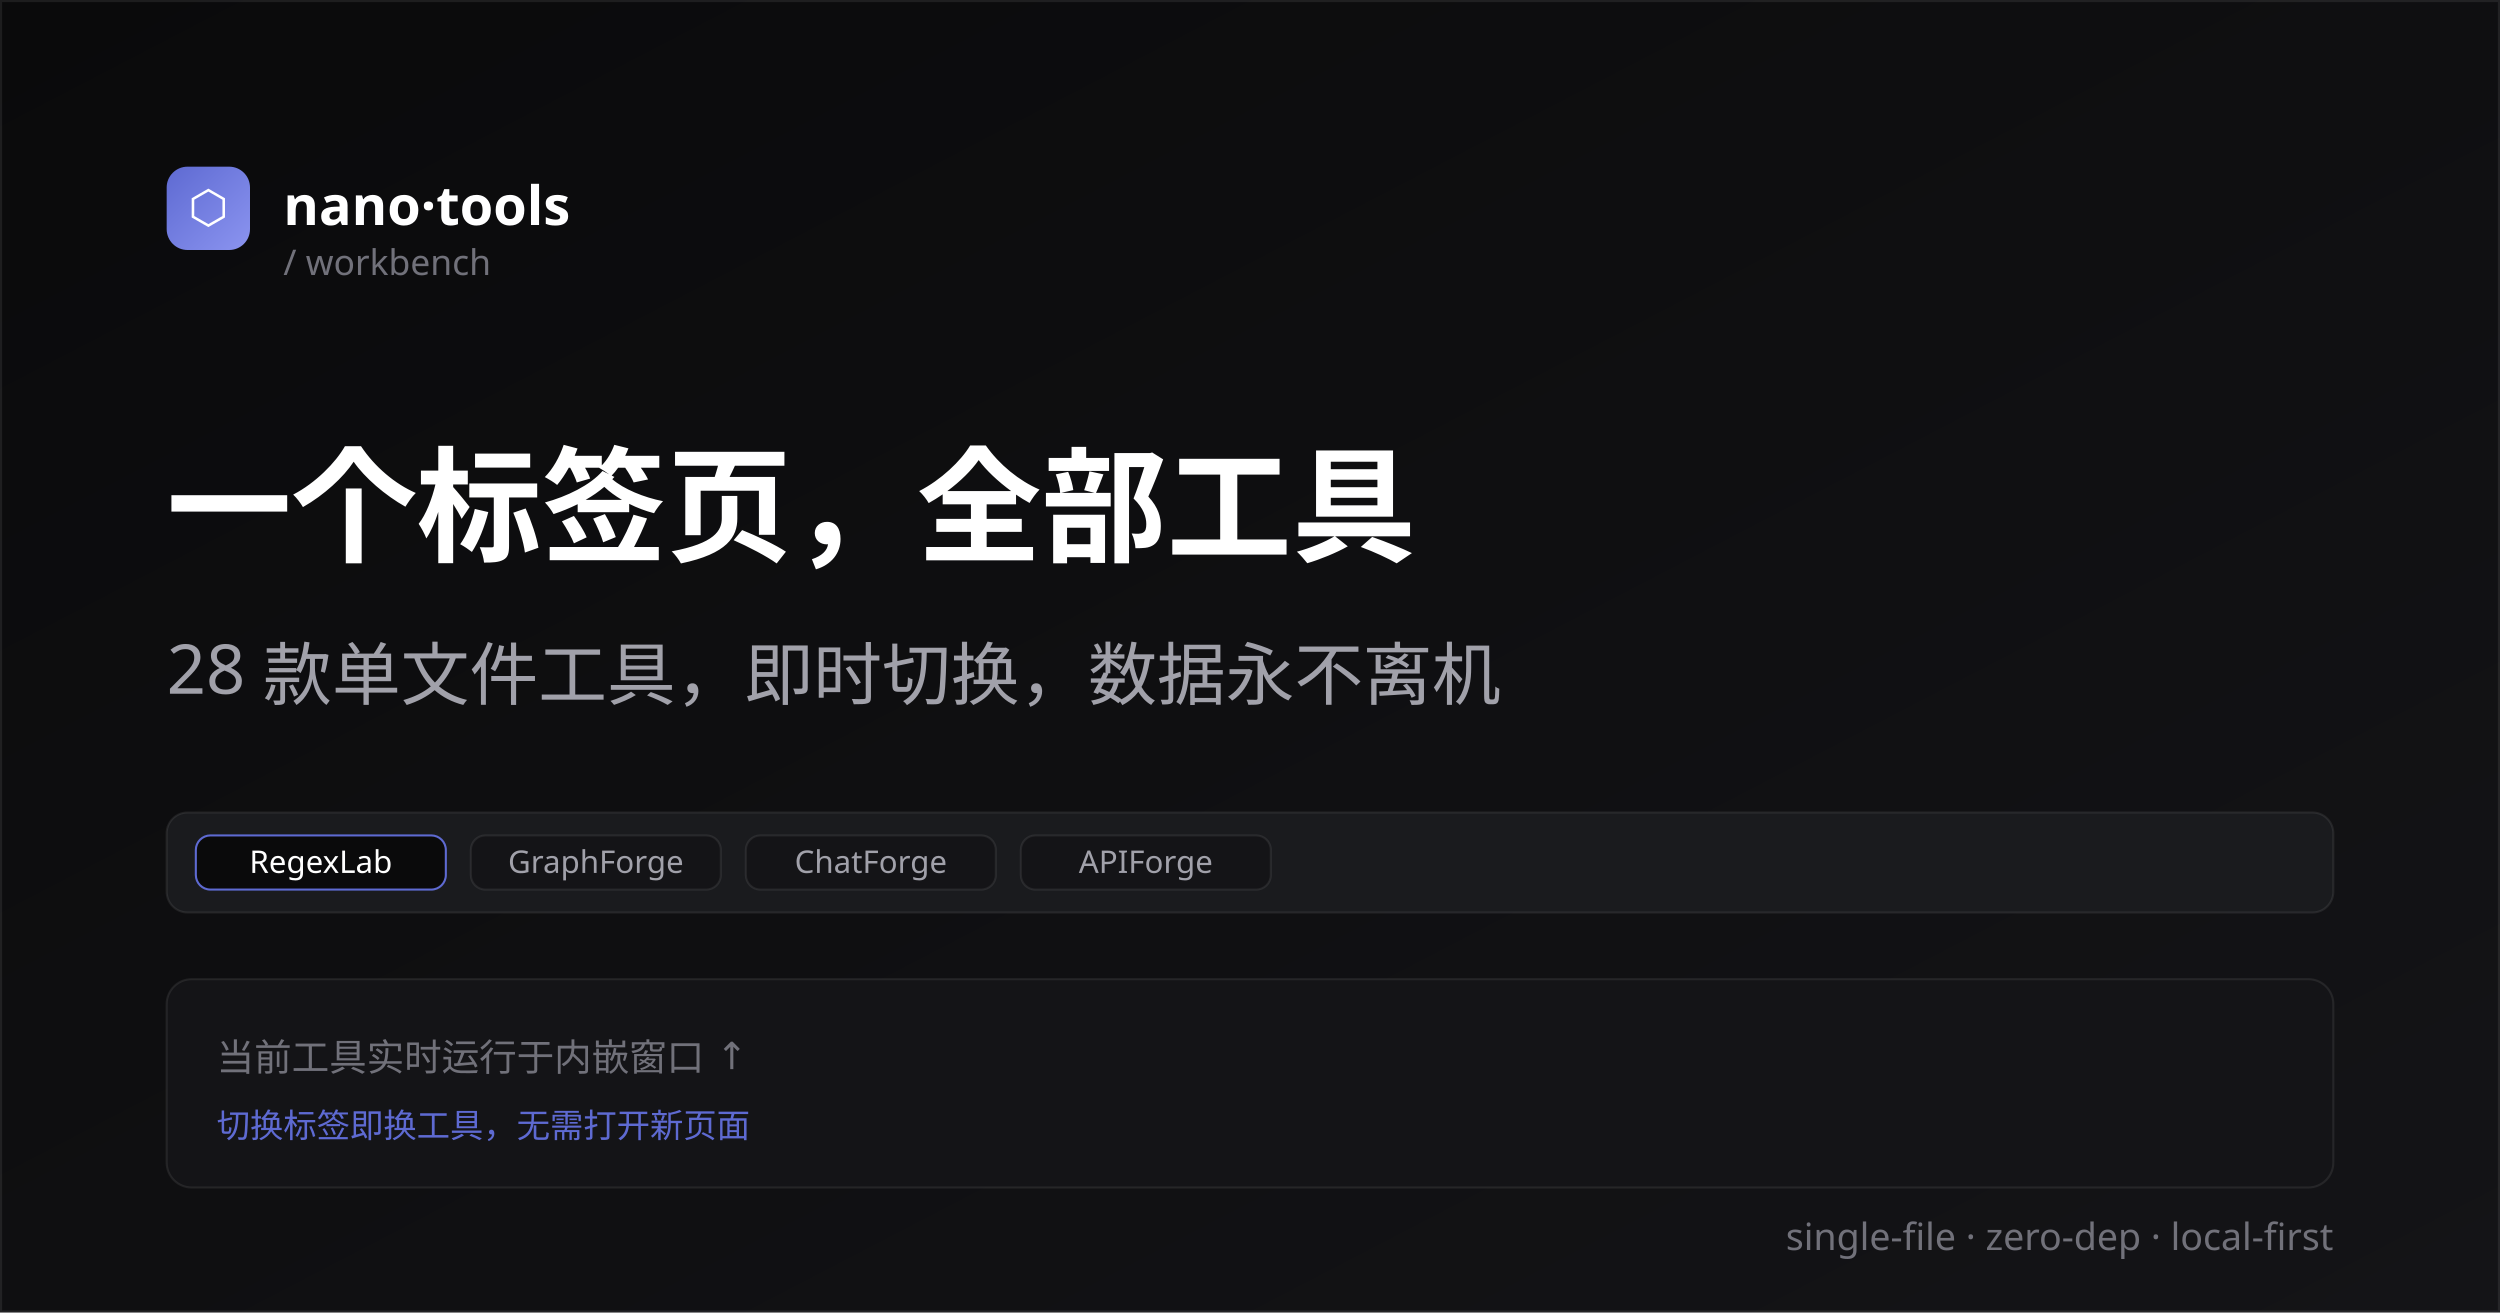
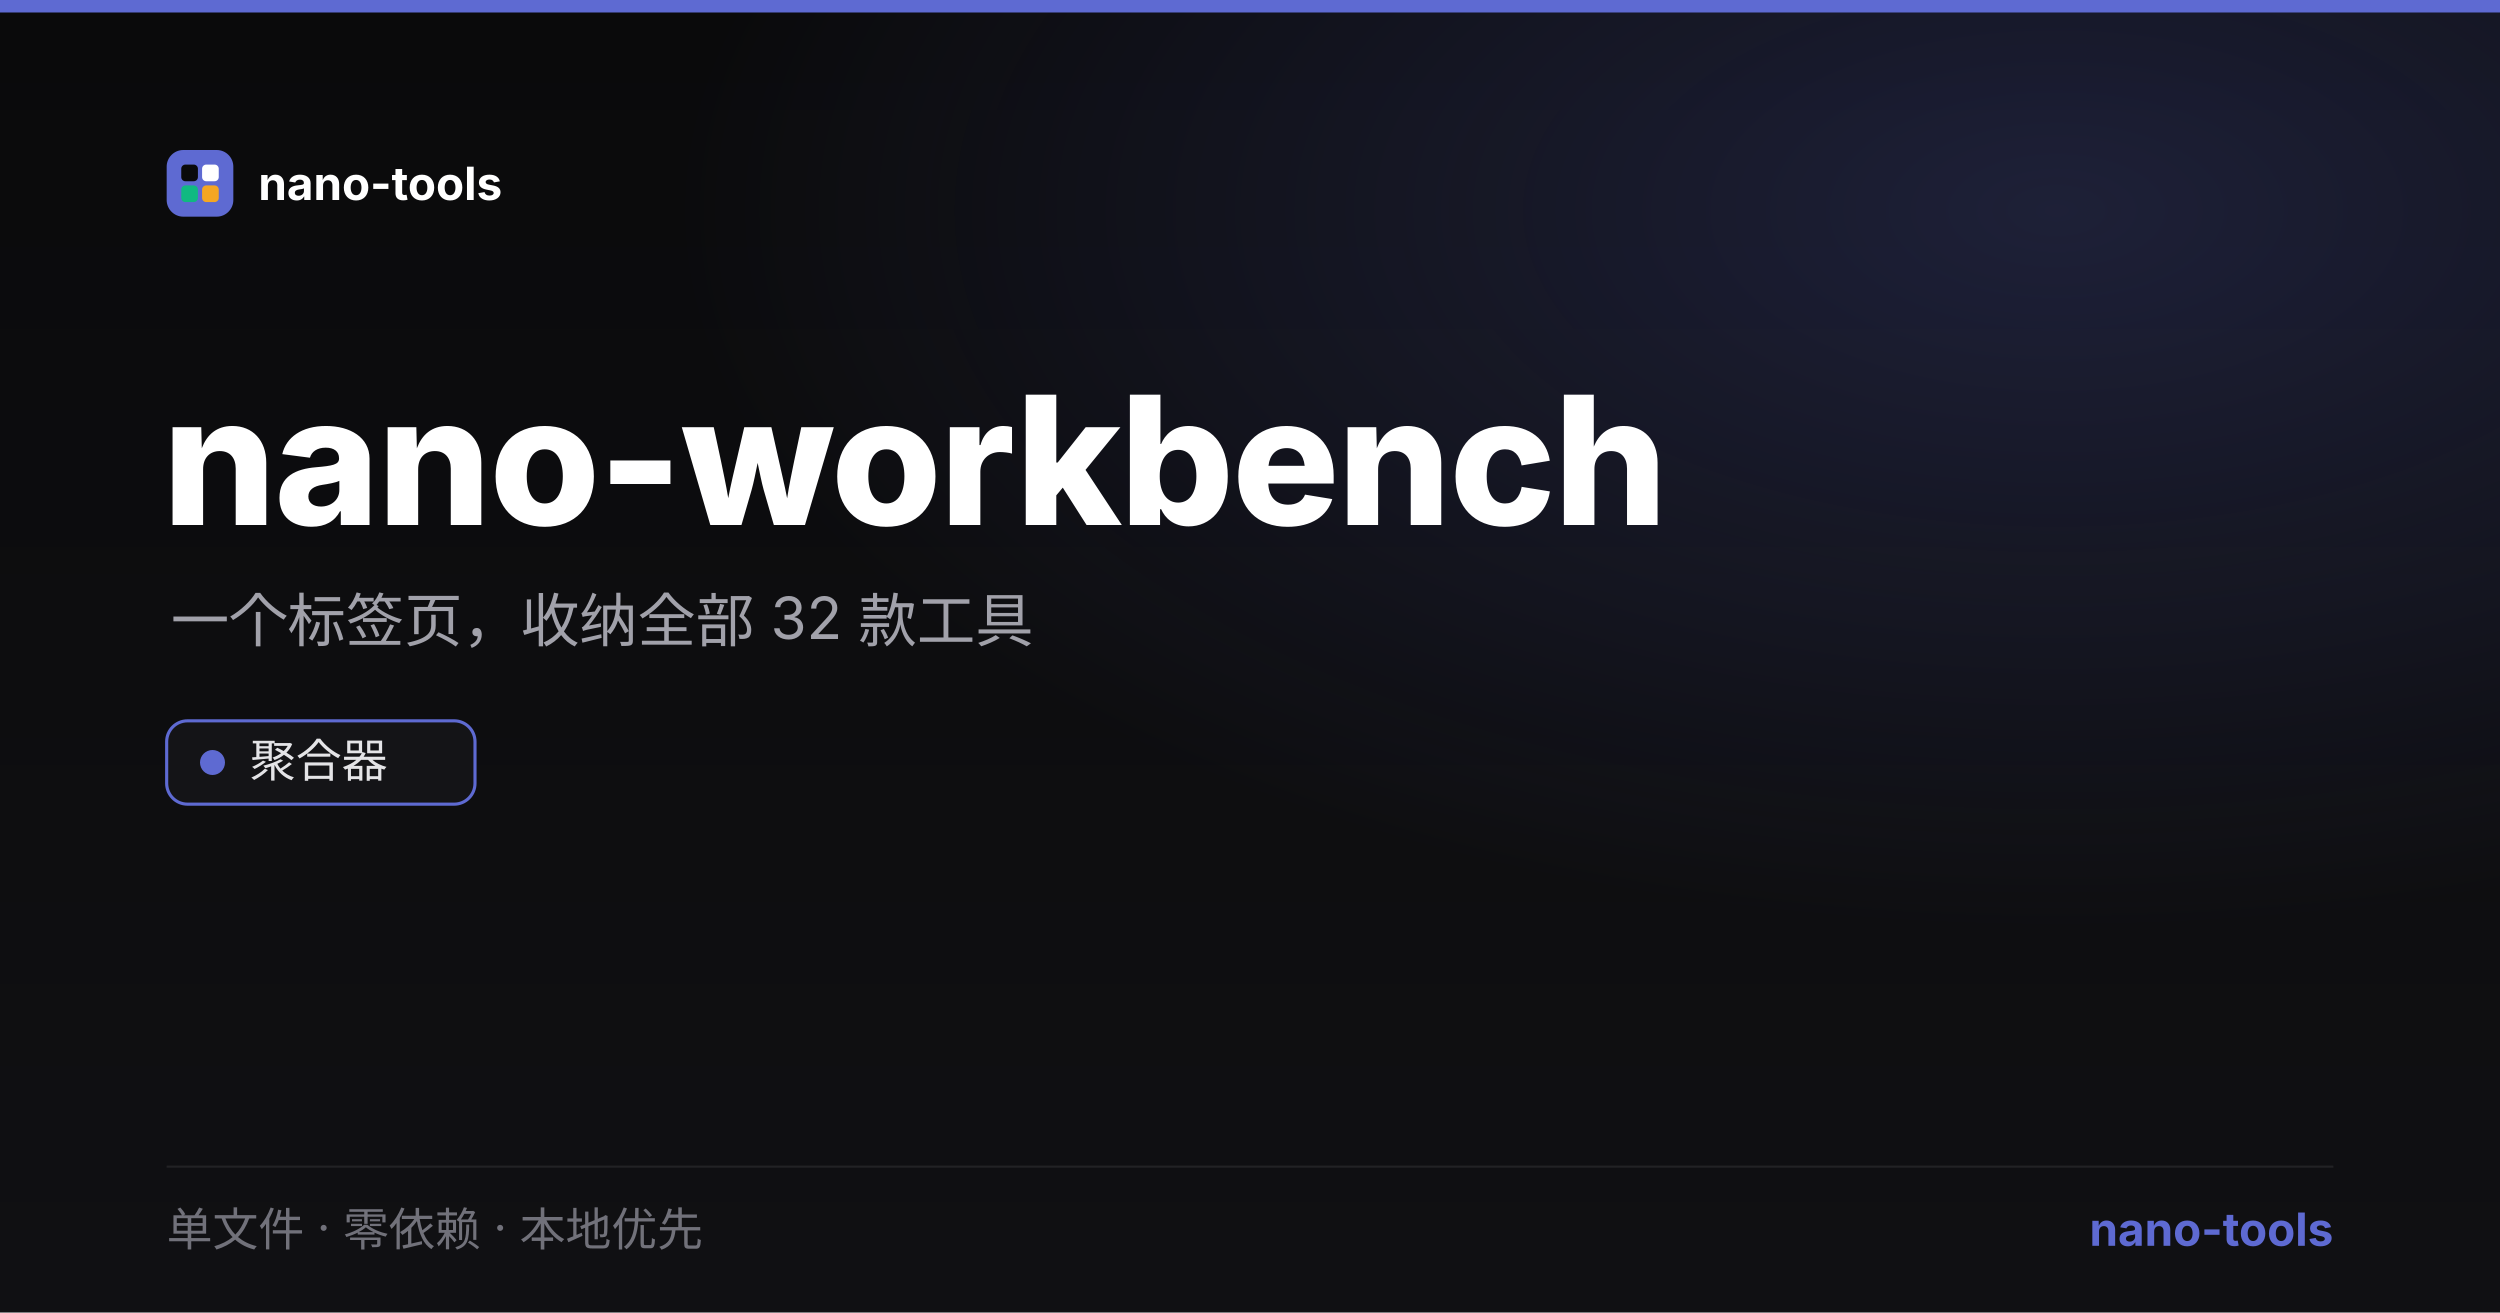
- <svg xmlns="http://www.w3.org/2000/svg" width="1200" height="630" viewBox="0 0 1200 630">
+ <svg xmlns="http://www.w3.org/2000/svg" width="1200" height="630" viewBox="0 0 1200 630" font-family="-apple-system,BlinkMacSystemFont,'Segoe UI','PingFang SC','Microsoft YaHei',sans-serif">
  <defs>
-     <linearGradient id="bg" x1="0" y1="0" x2="1" y2="1">
+     <linearGradient id="bg" x1="0" y1="0" x2="0" y2="1">
      <stop offset="0" stop-color="#0A0A0B" />
-       <stop offset="1" stop-color="#141417" />
+       <stop offset="1" stop-color="#101013" />
    </linearGradient>
-     <linearGradient id="acc" x1="0" y1="0" x2="1" y2="1">
-       <stop offset="0" stop-color="#5E6AD2" />
-       <stop offset="1" stop-color="#8b94f0" />
-     </linearGradient>
+     <radialGradient id="glow" cx="82%" cy="16%" r="55%">
+       <stop offset="0%" stop-color="#5E6AD2" stop-opacity="0.22" />
+       <stop offset="100%" stop-color="#5E6AD2" stop-opacity="0" />
+     </radialGradient>
  </defs>
  <rect width="1200" height="630" fill="url(#bg)" />
-   <rect x="0.5" y="0.5" width="1199" height="629" fill="none" stroke="rgba(255,255,255,0.08)" />
-   <g transform="translate(80,80)">
-     <rect width="40" height="40" rx="10" fill="url(#acc)" />
-     <text x="20" y="27" font-size="22" text-anchor="middle" fill="#fff" font-family="sans-serif">⬡</text>
-     <text x="56" y="28" font-size="26" font-weight="700" fill="#fff" font-family="sans-serif">nano·tools</text>
-     <text x="56" y="52" font-size="17" fill="#71717A" font-family="sans-serif">/ workbench</text>
+   <rect width="1200" height="630" fill="url(#glow)" />
+   <rect x="0" y="0" width="1200" height="6" fill="#5E6AD2" />
+   <g transform="translate(80,72)">
+     <rect x="0" y="0" width="32" height="32" rx="8" fill="#5E6AD2" />
+     <rect x="7" y="7" width="8" height="8" rx="2" fill="#0A0A0B" />
+     <rect x="17" y="7" width="8" height="8" rx="2" fill="#FFFFFF" />
+     <rect x="7" y="17" width="8" height="8" rx="2" fill="#10B981" />
+     <rect x="17" y="17" width="8" height="8" rx="2" fill="#F5A623" />
  </g>
-   <text x="80" y="265" font-size="60" font-weight="800" fill="#fff" font-family="sans-serif">一个标签页，全部工具</text>
-   <text x="80" y="333" font-size="33" fill="#A1A1AA" font-family="sans-serif">28 款单文件工具，即时切换，数据永不离机</text>
-   <g transform="translate(80,390)">
-     <rect width="1040" height="48" rx="10" fill="#1A1B1E" stroke="rgba(255,255,255,0.08)" />
-     <rect x="14" y="11" width="120" height="26" rx="7" fill="#0A0A0B" stroke="#5E6AD2" />
-     <text x="74" y="29" font-size="15" fill="#fff" text-anchor="middle" font-family="sans-serif">RegexLab</text>
-     <rect x="146" y="11" width="120" height="26" rx="7" fill="#141417" stroke="rgba(255,255,255,0.08)" />
-     <text x="206" y="29" font-size="15" fill="#A1A1AA" text-anchor="middle" font-family="sans-serif">GraphForge</text>
-     <rect x="278" y="11" width="120" height="26" rx="7" fill="#141417" stroke="rgba(255,255,255,0.08)" />
-     <text x="338" y="29" font-size="15" fill="#A1A1AA" text-anchor="middle" font-family="sans-serif">ChatForge</text>
-     <rect x="410" y="11" width="120" height="26" rx="7" fill="#141417" stroke="rgba(255,255,255,0.08)" />
-     <text x="470" y="29" font-size="15" fill="#A1A1AA" text-anchor="middle" font-family="sans-serif">APIForge</text>
+   <text x="124" y="96" fill="#FFFFFF" font-size="22" font-weight="700">nano-tools</text>
+   <text x="78" y="252" fill="#FFFFFF" font-size="86" font-weight="800" letter-spacing="-1">nano-workbench</text>
+   <text x="82" y="308" fill="#A1A1AA" font-size="28">一个标签页，收纳全部 32 款工具</text>
+   <g transform="translate(80,346)">
+     <rect x="0" y="0" width="148" height="40" rx="10" fill="#141417" stroke="#5E6AD2" stroke-width="1.5" />
+     <circle cx="22" cy="20" r="6" fill="#5E6AD2" />
+     <text x="40" y="27" fill="#E4E4E7" font-size="22">聚合器</text>
  </g>
-   <g transform="translate(80,470)">
-     <rect width="1040" height="100" rx="12" fill="#141417" stroke="rgba(255,255,255,0.08)" />
-     <text x="24" y="44" font-size="18" fill="#71717A" font-family="sans-serif">当前工具实时运行于内嵌窗口 ↑</text>
-     <text x="24" y="76" font-size="16" fill="#5E6AD2" font-family="sans-serif">切换标签即换工具，无需打开新页面</text>
-   </g>
-   <text x="1120" y="600" text-anchor="end" font-size="18" fill="#71717A" font-family="sans-serif">single-file · zero-dep · local-first</text>
+   <line x1="80" y1="560" x2="1120" y2="560" stroke="#FFFFFF" stroke-opacity="0.08" stroke-width="1" />
+   <text x="80" y="598" fill="#71717A" font-size="22">单文件 · 零依赖 · 本地优先</text>
+   <text x="1120" y="598" text-anchor="end" fill="#5E6AD2" font-size="22" font-weight="700">nano-tools</text>
</svg>
